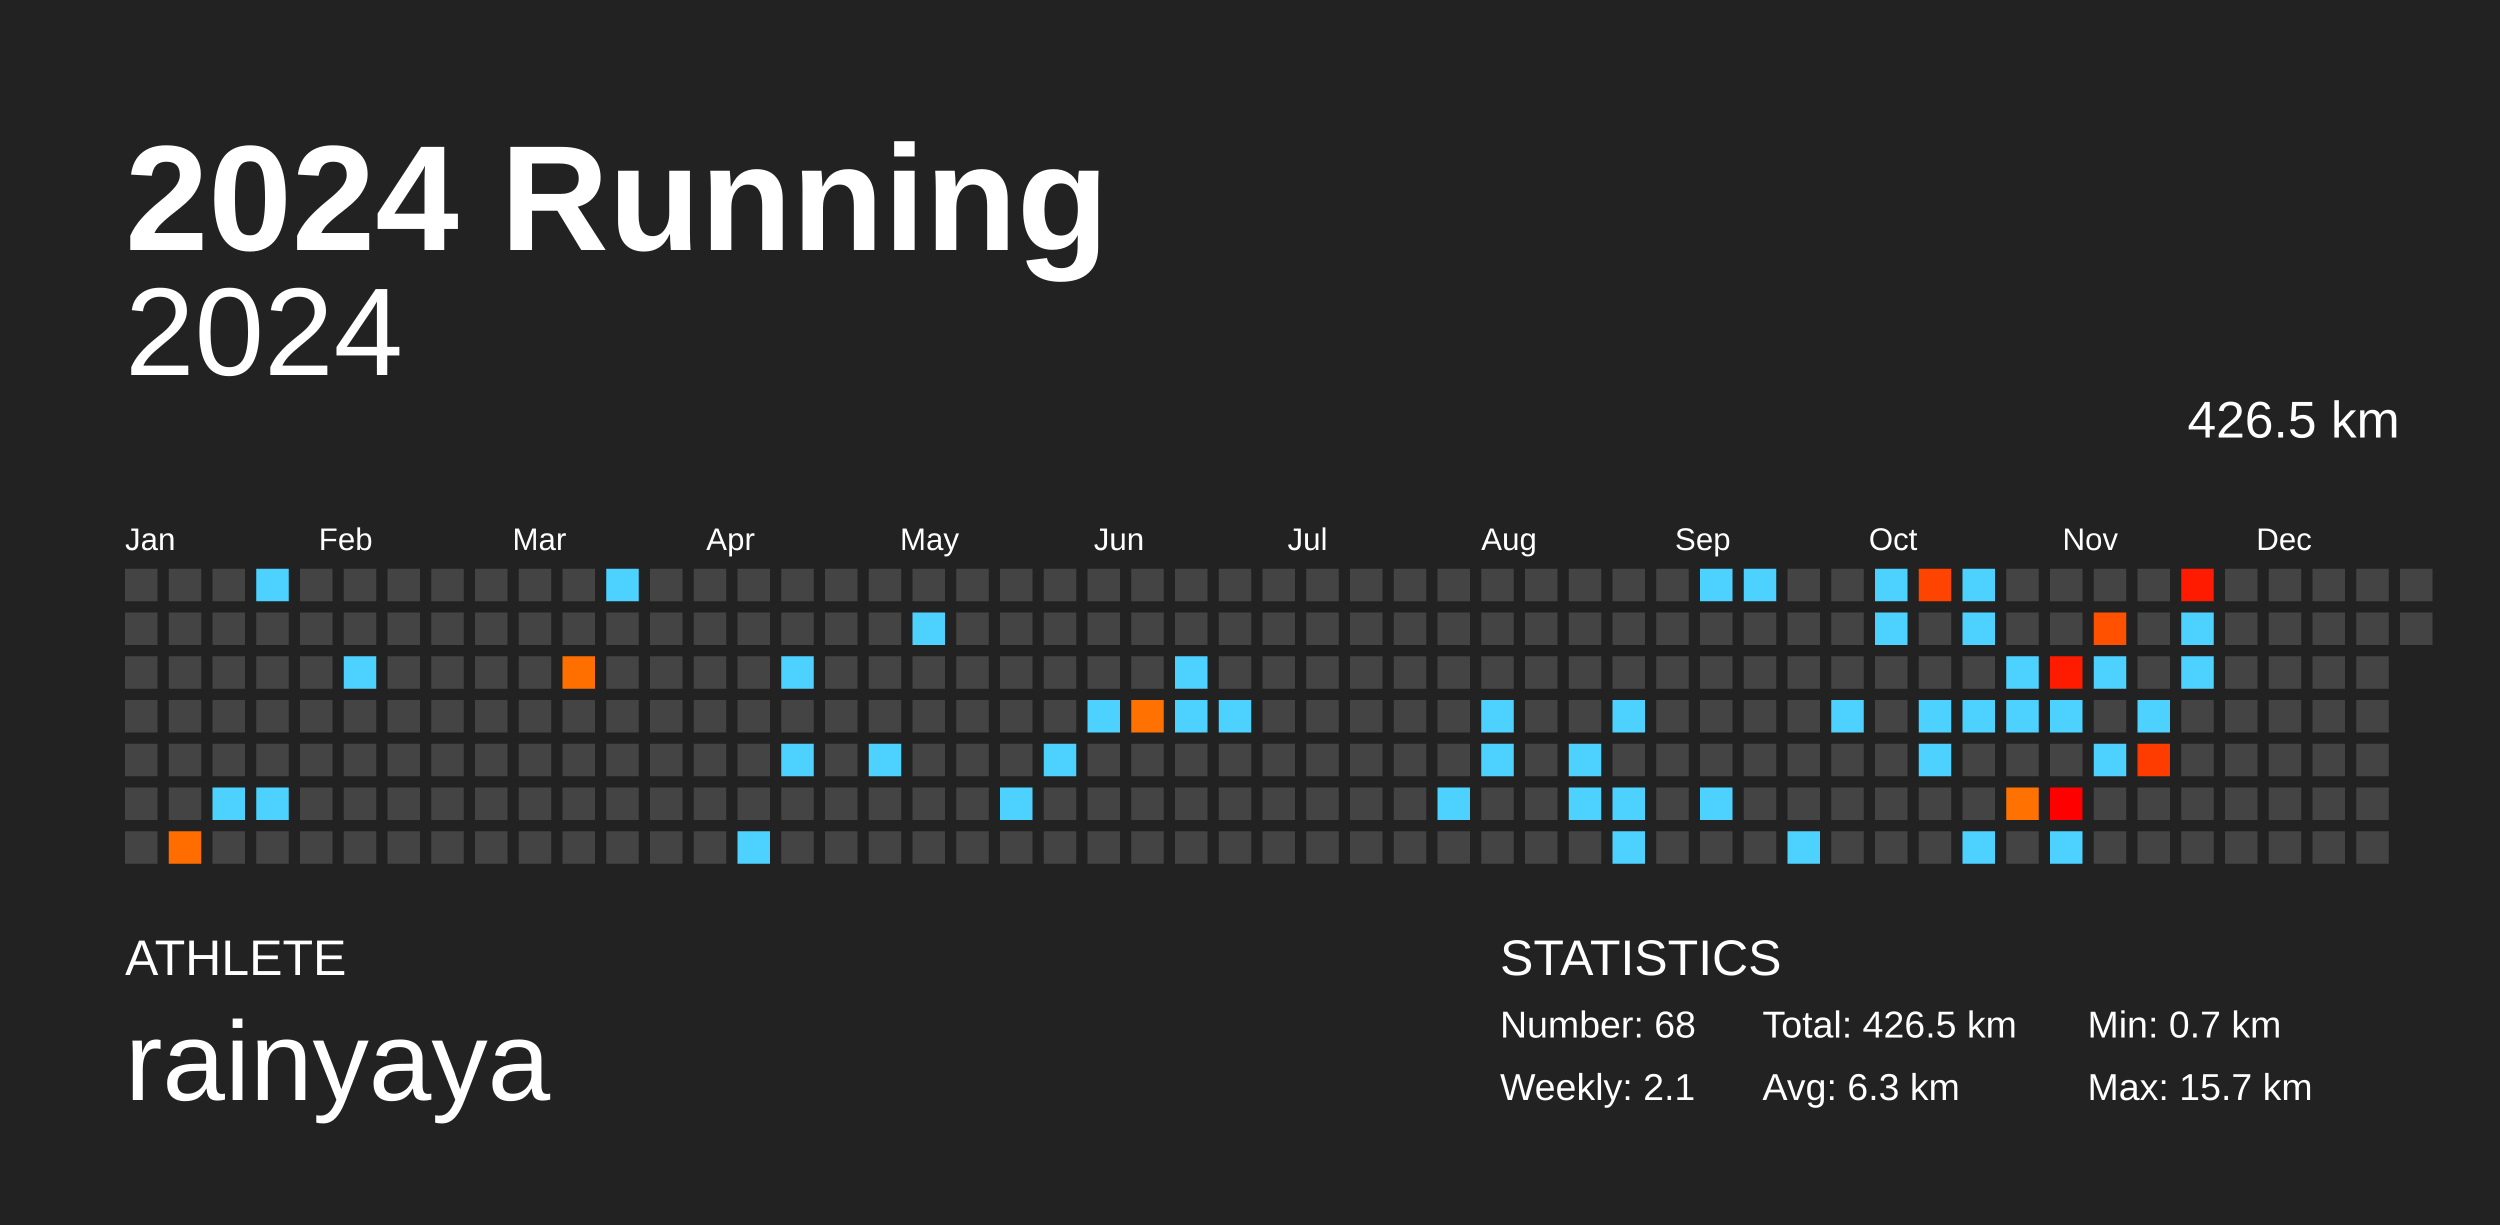
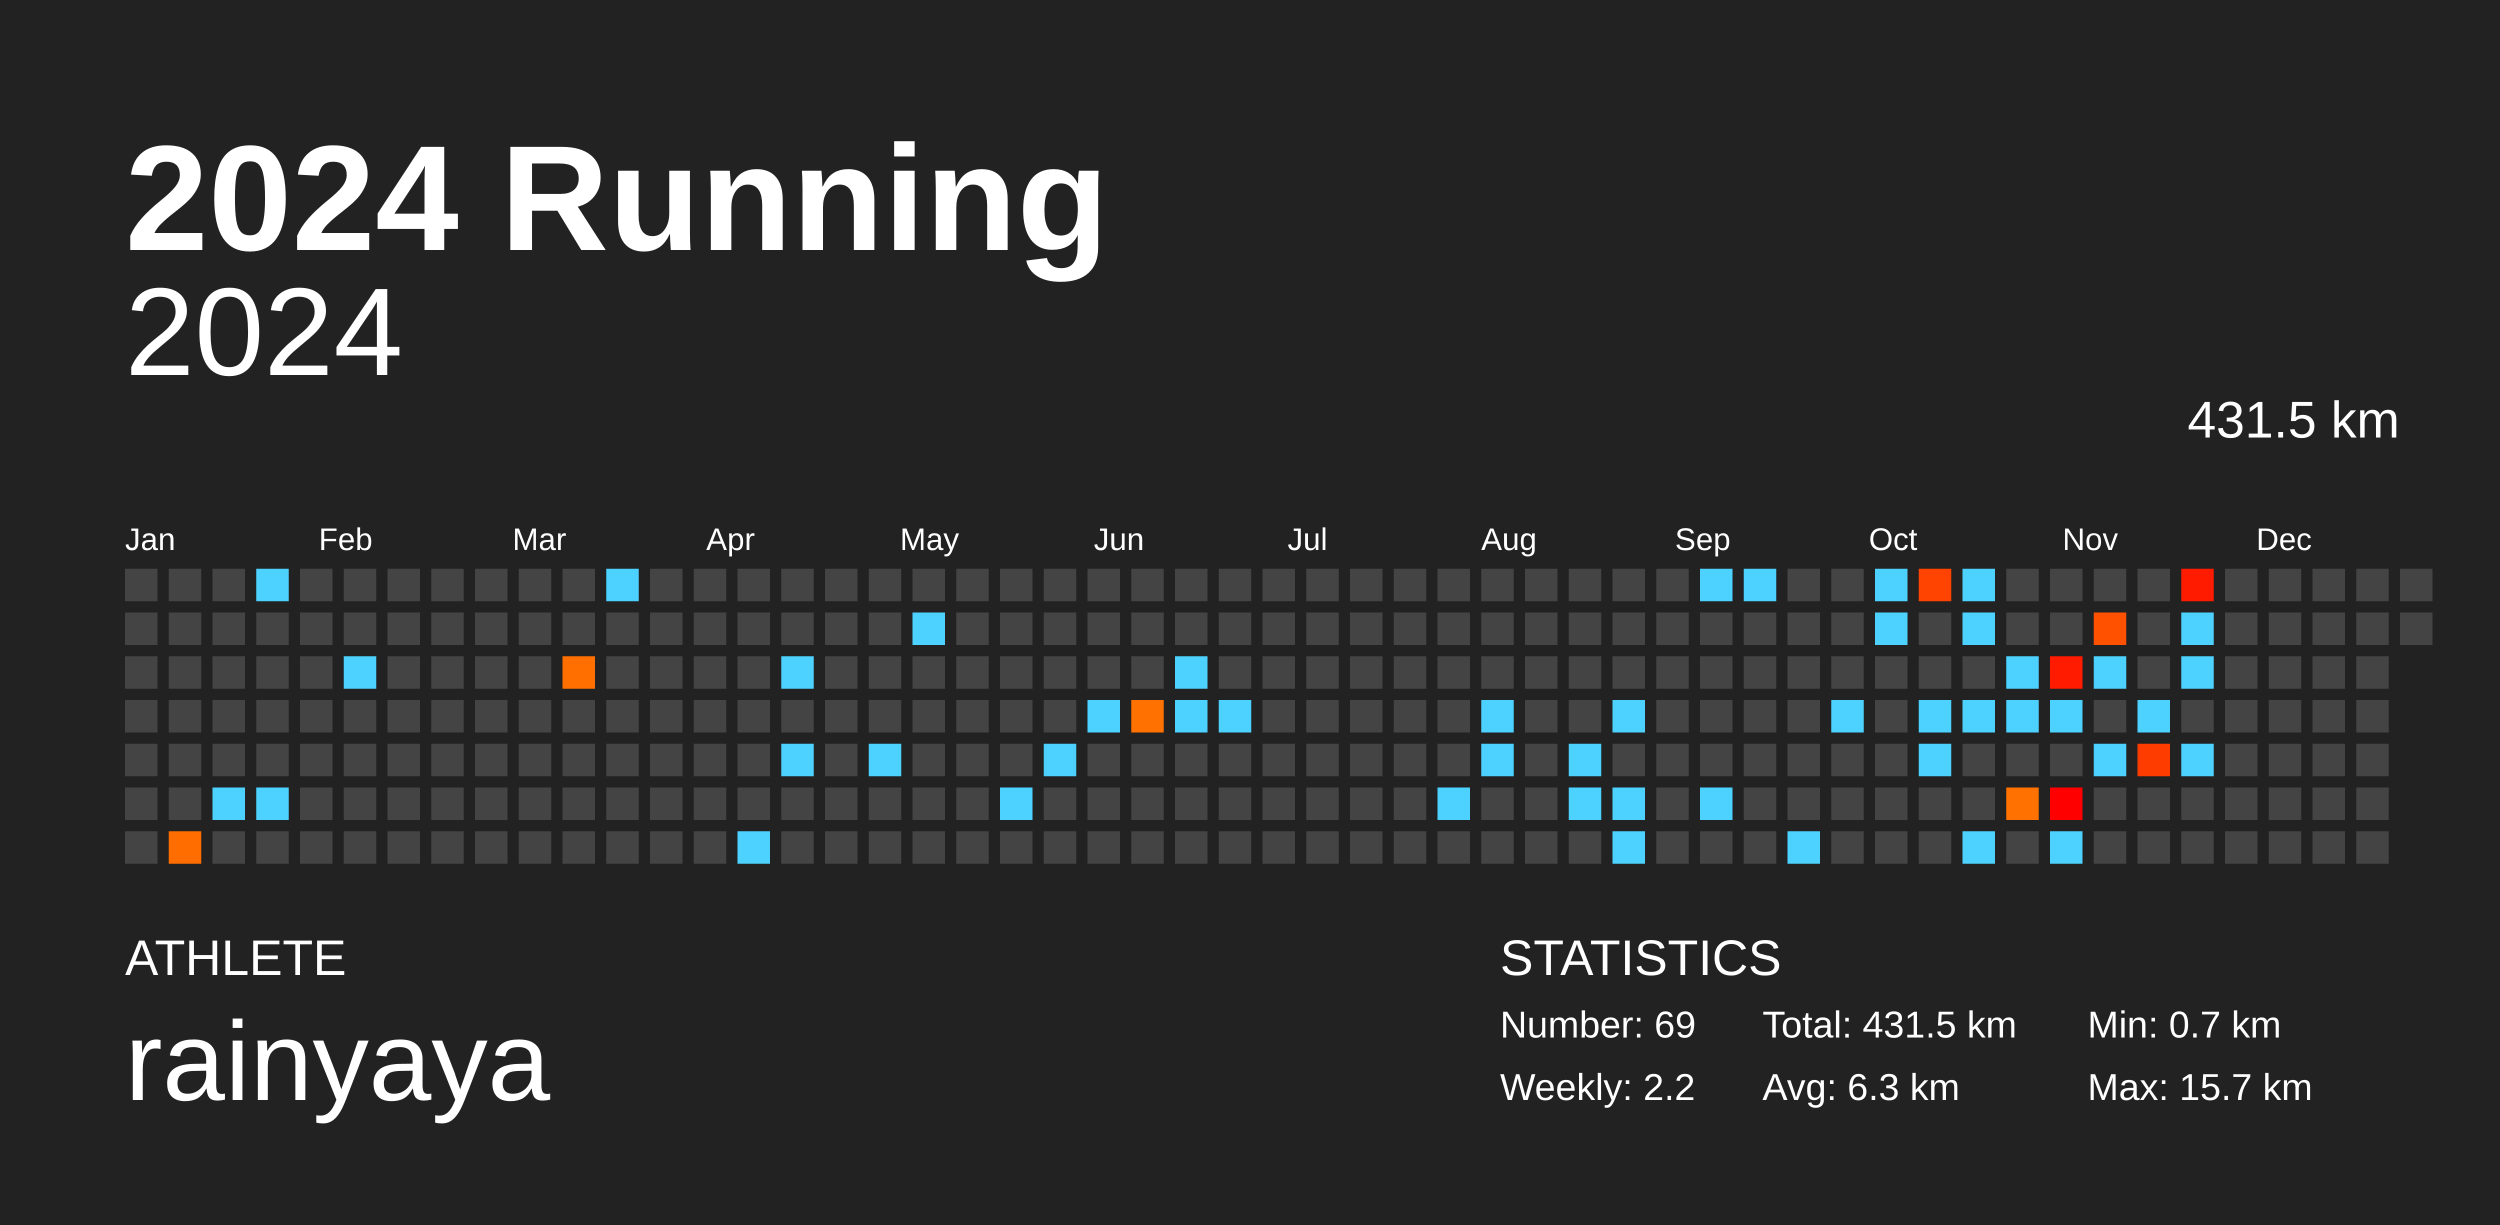
<svg xmlns="http://www.w3.org/2000/svg" baseProfile="full" height="98mm" version="1.1" viewBox="0,0,200,98" width="200mm">
  <defs />
  <rect fill="#222222" height="98" width="200" x="0" y="0" />
  <text fill="#FFFFFF" style="font-size:12px; font-family:Arial; font-weight:bold;" x="10" y="20">2024 Running</text>
  <text fill="#FFFFFF" style="font-size:4px; font-family:Arial" x="10" y="78">ATHLETE</text>
  <text fill="#FFFFFF" style="font-size:9px; font-family:Arial" x="10" y="88">rainyaya</text>
  <text fill="#FFFFFF" style="font-size:4px; font-family:Arial" x="120" y="78">STATISTICS</text>
-   <text fill="#FFFFFF" style="font-size:3px; font-family:Arial" x="120" y="83">Number: 68</text>
-   <text fill="#FFFFFF" style="font-size:3px; font-family:Arial" x="120" y="88">Weekly: 2.1</text>
-   <text fill="#FFFFFF" style="font-size:3px; font-family:Arial" x="141" y="83">Total: 426.5 km</text>
+   <text fill="#FFFFFF" style="font-size:3px; font-family:Arial" x="120" y="83">Number: 69</text>
+   <text fill="#FFFFFF" style="font-size:3px; font-family:Arial" x="120" y="88">Weekly: 2.2</text>
+   <text fill="#FFFFFF" style="font-size:3px; font-family:Arial" x="141" y="83">Total: 431.5 km</text>
  <text fill="#FFFFFF" style="font-size:3px; font-family:Arial" x="141" y="88">Avg: 6.3 km</text>
  <text fill="#FFFFFF" style="font-size:3px; font-family:Arial" x="167" y="83">Min: 0.7 km</text>
  <text fill="#FFFFFF" style="font-size:3px; font-family:Arial" x="167" y="88">Max: 15.7 km</text>
  <text alignment-baseline="hanging" fill="#FFFFFF" style="font-size:10.0px; font-family:Arial;" x="10" y="30">2024</text>
-   <text alignment-baseline="hanging" fill="#FFFFFF" style="font-size:4.125px; font-family:Arial;" x="175" y="35">426.5 km</text>
+   <text alignment-baseline="hanging" fill="#FFFFFF" style="font-size:4.125px; font-family:Arial;" x="175" y="35">431.5 km</text>
  <text fill="#FFFFFF" style="font-size:2.5px; font-family:Arial" x="10.0" y="44">Jan</text>
  <text fill="#FFFFFF" style="font-size:2.5px; font-family:Arial" x="25.5" y="44">Feb</text>
  <text fill="#FFFFFF" style="font-size:2.5px; font-family:Arial" x="41.0" y="44">Mar</text>
  <text fill="#FFFFFF" style="font-size:2.5px; font-family:Arial" x="56.5" y="44">Apr</text>
  <text fill="#FFFFFF" style="font-size:2.5px; font-family:Arial" x="72.0" y="44">May</text>
  <text fill="#FFFFFF" style="font-size:2.5px; font-family:Arial" x="87.5" y="44">Jun</text>
  <text fill="#FFFFFF" style="font-size:2.5px; font-family:Arial" x="103.0" y="44">Jul</text>
  <text fill="#FFFFFF" style="font-size:2.5px; font-family:Arial" x="118.5" y="44">Aug</text>
  <text fill="#FFFFFF" style="font-size:2.5px; font-family:Arial" x="134.0" y="44">Sep</text>
  <text fill="#FFFFFF" style="font-size:2.5px; font-family:Arial" x="149.5" y="44">Oct</text>
  <text fill="#FFFFFF" style="font-size:2.5px; font-family:Arial" x="165.0" y="44">Nov</text>
  <text fill="#FFFFFF" style="font-size:2.5px; font-family:Arial" x="180.5" y="44">Dec</text>
  <rect fill="#444444" height="2.6" width="2.6" x="10.0" y="45.5" />
  <rect fill="#444444" height="2.6" width="2.6" x="10.0" y="49.0" />
  <rect fill="#444444" height="2.6" width="2.6" x="10.0" y="52.5" />
  <rect fill="#444444" height="2.6" width="2.6" x="10.0" y="56.0" />
  <rect fill="#444444" height="2.6" width="2.6" x="10.0" y="59.5" />
  <rect fill="#444444" height="2.6" width="2.6" x="10.0" y="63.0" />
  <rect fill="#444444" height="2.6" width="2.6" x="10.0" y="66.5" />
  <rect fill="#444444" height="2.6" width="2.6" x="13.5" y="45.5" />
  <rect fill="#444444" height="2.6" width="2.6" x="13.5" y="49.0" />
  <rect fill="#444444" height="2.6" width="2.6" x="13.5" y="52.5" />
  <rect fill="#444444" height="2.6" width="2.6" x="13.5" y="56.0" />
  <rect fill="#444444" height="2.6" width="2.6" x="13.5" y="59.5" />
  <rect fill="#444444" height="2.6" width="2.6" x="13.5" y="63.0" />
  <rect fill="#ff6d00" height="2.6" width="2.6" x="13.5" y="66.5" />
  <rect fill="#444444" height="2.6" width="2.6" x="17.0" y="45.5" />
  <rect fill="#444444" height="2.6" width="2.6" x="17.0" y="49.0" />
  <rect fill="#444444" height="2.6" width="2.6" x="17.0" y="52.5" />
  <rect fill="#444444" height="2.6" width="2.6" x="17.0" y="56.0" />
  <rect fill="#444444" height="2.6" width="2.6" x="17.0" y="59.5" />
  <rect fill="#4dd2ff" height="2.6" width="2.6" x="17.0" y="63.0" />
  <rect fill="#444444" height="2.6" width="2.6" x="17.0" y="66.5" />
  <rect fill="#4dd2ff" height="2.6" width="2.6" x="20.5" y="45.5" />
  <rect fill="#444444" height="2.6" width="2.6" x="20.5" y="49.0" />
  <rect fill="#444444" height="2.6" width="2.6" x="20.5" y="52.5" />
  <rect fill="#444444" height="2.6" width="2.6" x="20.5" y="56.0" />
  <rect fill="#444444" height="2.6" width="2.6" x="20.5" y="59.5" />
  <rect fill="#4dd2ff" height="2.6" width="2.6" x="20.5" y="63.0" />
  <rect fill="#444444" height="2.6" width="2.6" x="20.5" y="66.5" />
  <rect fill="#444444" height="2.6" width="2.6" x="24.0" y="45.5" />
  <rect fill="#444444" height="2.6" width="2.6" x="24.0" y="49.0" />
  <rect fill="#444444" height="2.6" width="2.6" x="24.0" y="52.5" />
  <rect fill="#444444" height="2.6" width="2.6" x="24.0" y="56.0" />
  <rect fill="#444444" height="2.6" width="2.6" x="24.0" y="59.5" />
  <rect fill="#444444" height="2.6" width="2.6" x="24.0" y="63.0" />
  <rect fill="#444444" height="2.6" width="2.6" x="24.0" y="66.5" />
  <rect fill="#444444" height="2.6" width="2.6" x="27.5" y="45.5" />
  <rect fill="#444444" height="2.6" width="2.6" x="27.5" y="49.0" />
  <rect fill="#4dd2ff" height="2.6" width="2.6" x="27.5" y="52.5" />
  <rect fill="#444444" height="2.6" width="2.6" x="27.5" y="56.0" />
  <rect fill="#444444" height="2.6" width="2.6" x="27.5" y="59.5" />
  <rect fill="#444444" height="2.6" width="2.6" x="27.5" y="63.0" />
  <rect fill="#444444" height="2.6" width="2.6" x="27.5" y="66.5" />
  <rect fill="#444444" height="2.6" width="2.6" x="31.0" y="45.5" />
  <rect fill="#444444" height="2.6" width="2.6" x="31.0" y="49.0" />
  <rect fill="#444444" height="2.6" width="2.6" x="31.0" y="52.5" />
  <rect fill="#444444" height="2.6" width="2.6" x="31.0" y="56.0" />
  <rect fill="#444444" height="2.6" width="2.6" x="31.0" y="59.5" />
  <rect fill="#444444" height="2.6" width="2.6" x="31.0" y="63.0" />
  <rect fill="#444444" height="2.6" width="2.6" x="31.0" y="66.5" />
  <rect fill="#444444" height="2.6" width="2.6" x="34.5" y="45.5" />
  <rect fill="#444444" height="2.6" width="2.6" x="34.5" y="49.0" />
  <rect fill="#444444" height="2.6" width="2.6" x="34.5" y="52.5" />
  <rect fill="#444444" height="2.6" width="2.6" x="34.5" y="56.0" />
  <rect fill="#444444" height="2.6" width="2.6" x="34.5" y="59.5" />
  <rect fill="#444444" height="2.6" width="2.6" x="34.5" y="63.0" />
  <rect fill="#444444" height="2.6" width="2.6" x="34.5" y="66.5" />
  <rect fill="#444444" height="2.6" width="2.6" x="38.0" y="45.5" />
  <rect fill="#444444" height="2.6" width="2.6" x="38.0" y="49.0" />
  <rect fill="#444444" height="2.6" width="2.6" x="38.0" y="52.5" />
  <rect fill="#444444" height="2.6" width="2.6" x="38.0" y="56.0" />
  <rect fill="#444444" height="2.6" width="2.6" x="38.0" y="59.5" />
  <rect fill="#444444" height="2.6" width="2.6" x="38.0" y="63.0" />
  <rect fill="#444444" height="2.6" width="2.6" x="38.0" y="66.5" />
  <rect fill="#444444" height="2.6" width="2.6" x="41.5" y="45.5" />
  <rect fill="#444444" height="2.6" width="2.6" x="41.5" y="49.0" />
  <rect fill="#444444" height="2.6" width="2.6" x="41.5" y="52.5" />
  <rect fill="#444444" height="2.6" width="2.6" x="41.5" y="56.0" />
  <rect fill="#444444" height="2.6" width="2.6" x="41.5" y="59.5" />
  <rect fill="#444444" height="2.6" width="2.6" x="41.5" y="63.0" />
  <rect fill="#444444" height="2.6" width="2.6" x="41.5" y="66.5" />
  <rect fill="#444444" height="2.6" width="2.6" x="45.0" y="45.5" />
  <rect fill="#444444" height="2.6" width="2.6" x="45.0" y="49.0" />
  <rect fill="#ff6f00" height="2.6" width="2.6" x="45.0" y="52.5" />
  <rect fill="#444444" height="2.6" width="2.6" x="45.0" y="56.0" />
  <rect fill="#444444" height="2.6" width="2.6" x="45.0" y="59.5" />
  <rect fill="#444444" height="2.6" width="2.6" x="45.0" y="63.0" />
  <rect fill="#444444" height="2.6" width="2.6" x="45.0" y="66.5" />
  <rect fill="#4dd2ff" height="2.6" width="2.6" x="48.5" y="45.5" />
  <rect fill="#444444" height="2.6" width="2.6" x="48.5" y="49.0" />
  <rect fill="#444444" height="2.6" width="2.6" x="48.5" y="52.5" />
  <rect fill="#444444" height="2.6" width="2.6" x="48.5" y="56.0" />
  <rect fill="#444444" height="2.6" width="2.6" x="48.5" y="59.5" />
  <rect fill="#444444" height="2.6" width="2.6" x="48.5" y="63.0" />
  <rect fill="#444444" height="2.6" width="2.6" x="48.5" y="66.5" />
  <rect fill="#444444" height="2.6" width="2.6" x="52.0" y="45.5" />
  <rect fill="#444444" height="2.6" width="2.6" x="52.0" y="49.0" />
  <rect fill="#444444" height="2.6" width="2.6" x="52.0" y="52.5" />
  <rect fill="#444444" height="2.6" width="2.6" x="52.0" y="56.0" />
  <rect fill="#444444" height="2.6" width="2.6" x="52.0" y="59.5" />
  <rect fill="#444444" height="2.6" width="2.6" x="52.0" y="63.0" />
  <rect fill="#444444" height="2.6" width="2.6" x="52.0" y="66.5" />
  <rect fill="#444444" height="2.6" width="2.6" x="55.5" y="45.5" />
  <rect fill="#444444" height="2.6" width="2.6" x="55.5" y="49.0" />
  <rect fill="#444444" height="2.6" width="2.6" x="55.5" y="52.5" />
  <rect fill="#444444" height="2.6" width="2.6" x="55.5" y="56.0" />
  <rect fill="#444444" height="2.6" width="2.6" x="55.5" y="59.5" />
  <rect fill="#444444" height="2.6" width="2.6" x="55.5" y="63.0" />
  <rect fill="#444444" height="2.6" width="2.6" x="55.5" y="66.5" />
  <rect fill="#444444" height="2.6" width="2.6" x="59.0" y="45.5" />
  <rect fill="#444444" height="2.6" width="2.6" x="59.0" y="49.0" />
  <rect fill="#444444" height="2.6" width="2.6" x="59.0" y="52.5" />
  <rect fill="#444444" height="2.6" width="2.6" x="59.0" y="56.0" />
  <rect fill="#444444" height="2.6" width="2.6" x="59.0" y="59.5" />
  <rect fill="#444444" height="2.6" width="2.6" x="59.0" y="63.0" />
  <rect fill="#4dd2ff" height="2.6" width="2.6" x="59.0" y="66.5" />
  <rect fill="#444444" height="2.6" width="2.6" x="62.5" y="45.5" />
  <rect fill="#444444" height="2.6" width="2.6" x="62.5" y="49.0" />
  <rect fill="#4dd2ff" height="2.6" width="2.6" x="62.5" y="52.5" />
  <rect fill="#444444" height="2.6" width="2.6" x="62.5" y="56.0" />
  <rect fill="#4dd2ff" height="2.6" width="2.6" x="62.5" y="59.5" />
  <rect fill="#444444" height="2.6" width="2.6" x="62.5" y="63.0" />
  <rect fill="#444444" height="2.6" width="2.6" x="62.5" y="66.5" />
  <rect fill="#444444" height="2.6" width="2.6" x="66.0" y="45.5" />
  <rect fill="#444444" height="2.6" width="2.6" x="66.0" y="49.0" />
  <rect fill="#444444" height="2.6" width="2.6" x="66.0" y="52.5" />
  <rect fill="#444444" height="2.6" width="2.6" x="66.0" y="56.0" />
  <rect fill="#444444" height="2.6" width="2.6" x="66.0" y="59.5" />
  <rect fill="#444444" height="2.6" width="2.6" x="66.0" y="63.0" />
  <rect fill="#444444" height="2.6" width="2.6" x="66.0" y="66.5" />
  <rect fill="#444444" height="2.6" width="2.6" x="69.5" y="45.5" />
  <rect fill="#444444" height="2.6" width="2.6" x="69.5" y="49.0" />
  <rect fill="#444444" height="2.6" width="2.6" x="69.5" y="52.5" />
  <rect fill="#444444" height="2.6" width="2.6" x="69.5" y="56.0" />
  <rect fill="#4dd2ff" height="2.6" width="2.6" x="69.5" y="59.5" />
  <rect fill="#444444" height="2.6" width="2.6" x="69.5" y="63.0" />
  <rect fill="#444444" height="2.6" width="2.6" x="69.5" y="66.5" />
  <rect fill="#444444" height="2.6" width="2.6" x="73.0" y="45.5" />
  <rect fill="#4dd2ff" height="2.6" width="2.6" x="73.0" y="49.0" />
  <rect fill="#444444" height="2.6" width="2.6" x="73.0" y="52.5" />
  <rect fill="#444444" height="2.6" width="2.6" x="73.0" y="56.0" />
  <rect fill="#444444" height="2.6" width="2.6" x="73.0" y="59.5" />
  <rect fill="#444444" height="2.6" width="2.6" x="73.0" y="63.0" />
  <rect fill="#444444" height="2.6" width="2.6" x="73.0" y="66.5" />
  <rect fill="#444444" height="2.6" width="2.6" x="76.5" y="45.5" />
  <rect fill="#444444" height="2.6" width="2.6" x="76.5" y="49.0" />
  <rect fill="#444444" height="2.6" width="2.6" x="76.5" y="52.5" />
  <rect fill="#444444" height="2.6" width="2.6" x="76.5" y="56.0" />
  <rect fill="#444444" height="2.6" width="2.6" x="76.5" y="59.5" />
  <rect fill="#444444" height="2.6" width="2.6" x="76.5" y="63.0" />
  <rect fill="#444444" height="2.6" width="2.6" x="76.5" y="66.5" />
  <rect fill="#444444" height="2.6" width="2.6" x="80.0" y="45.5" />
  <rect fill="#444444" height="2.6" width="2.6" x="80.0" y="49.0" />
  <rect fill="#444444" height="2.6" width="2.6" x="80.0" y="52.5" />
  <rect fill="#444444" height="2.6" width="2.6" x="80.0" y="56.0" />
  <rect fill="#444444" height="2.6" width="2.6" x="80.0" y="59.5" />
  <rect fill="#4dd2ff" height="2.6" width="2.6" x="80.0" y="63.0" />
  <rect fill="#444444" height="2.6" width="2.6" x="80.0" y="66.5" />
  <rect fill="#444444" height="2.6" width="2.6" x="83.5" y="45.5" />
  <rect fill="#444444" height="2.6" width="2.6" x="83.5" y="49.0" />
  <rect fill="#444444" height="2.6" width="2.6" x="83.5" y="52.5" />
  <rect fill="#444444" height="2.6" width="2.6" x="83.5" y="56.0" />
  <rect fill="#4dd2ff" height="2.6" width="2.6" x="83.5" y="59.5" />
  <rect fill="#444444" height="2.6" width="2.6" x="83.5" y="63.0" />
  <rect fill="#444444" height="2.6" width="2.6" x="83.5" y="66.5" />
  <rect fill="#444444" height="2.6" width="2.6" x="87.0" y="45.5" />
  <rect fill="#444444" height="2.6" width="2.6" x="87.0" y="49.0" />
  <rect fill="#444444" height="2.6" width="2.6" x="87.0" y="52.5" />
  <rect fill="#4dd2ff" height="2.6" width="2.6" x="87.0" y="56.0" />
  <rect fill="#444444" height="2.6" width="2.6" x="87.0" y="59.5" />
  <rect fill="#444444" height="2.6" width="2.6" x="87.0" y="63.0" />
  <rect fill="#444444" height="2.6" width="2.6" x="87.0" y="66.5" />
  <rect fill="#444444" height="2.6" width="2.6" x="90.5" y="45.5" />
  <rect fill="#444444" height="2.6" width="2.6" x="90.5" y="49.0" />
  <rect fill="#444444" height="2.6" width="2.6" x="90.5" y="52.5" />
  <rect fill="#ff7100" height="2.6" width="2.6" x="90.5" y="56.0" />
  <rect fill="#444444" height="2.6" width="2.6" x="90.5" y="59.5" />
  <rect fill="#444444" height="2.6" width="2.6" x="90.5" y="63.0" />
  <rect fill="#444444" height="2.6" width="2.6" x="90.5" y="66.5" />
  <rect fill="#444444" height="2.6" width="2.6" x="94.0" y="45.5" />
  <rect fill="#444444" height="2.6" width="2.6" x="94.0" y="49.0" />
  <rect fill="#4dd2ff" height="2.6" width="2.6" x="94.0" y="52.5" />
  <rect fill="#4dd2ff" height="2.6" width="2.6" x="94.0" y="56.0" />
  <rect fill="#444444" height="2.6" width="2.6" x="94.0" y="59.5" />
  <rect fill="#444444" height="2.6" width="2.6" x="94.0" y="63.0" />
  <rect fill="#444444" height="2.6" width="2.6" x="94.0" y="66.5" />
  <rect fill="#444444" height="2.6" width="2.6" x="97.5" y="45.5" />
  <rect fill="#444444" height="2.6" width="2.6" x="97.5" y="49.0" />
  <rect fill="#444444" height="2.6" width="2.6" x="97.5" y="52.5" />
  <rect fill="#4dd2ff" height="2.6" width="2.6" x="97.5" y="56.0" />
  <rect fill="#444444" height="2.6" width="2.6" x="97.5" y="59.5" />
  <rect fill="#444444" height="2.6" width="2.6" x="97.5" y="63.0" />
  <rect fill="#444444" height="2.6" width="2.6" x="97.5" y="66.5" />
  <rect fill="#444444" height="2.6" width="2.6" x="101.0" y="45.5" />
  <rect fill="#444444" height="2.6" width="2.6" x="101.0" y="49.0" />
  <rect fill="#444444" height="2.6" width="2.6" x="101.0" y="52.5" />
  <rect fill="#444444" height="2.6" width="2.6" x="101.0" y="56.0" />
  <rect fill="#444444" height="2.6" width="2.6" x="101.0" y="59.5" />
  <rect fill="#444444" height="2.6" width="2.6" x="101.0" y="63.0" />
  <rect fill="#444444" height="2.6" width="2.6" x="101.0" y="66.5" />
  <rect fill="#444444" height="2.6" width="2.6" x="104.5" y="45.5" />
  <rect fill="#444444" height="2.6" width="2.6" x="104.5" y="49.0" />
  <rect fill="#444444" height="2.6" width="2.6" x="104.5" y="52.5" />
  <rect fill="#444444" height="2.6" width="2.6" x="104.5" y="56.0" />
  <rect fill="#444444" height="2.6" width="2.6" x="104.5" y="59.5" />
  <rect fill="#444444" height="2.6" width="2.6" x="104.5" y="63.0" />
  <rect fill="#444444" height="2.6" width="2.6" x="104.5" y="66.5" />
  <rect fill="#444444" height="2.6" width="2.6" x="108.0" y="45.5" />
  <rect fill="#444444" height="2.6" width="2.6" x="108.0" y="49.0" />
  <rect fill="#444444" height="2.6" width="2.6" x="108.0" y="52.5" />
  <rect fill="#444444" height="2.6" width="2.6" x="108.0" y="56.0" />
  <rect fill="#444444" height="2.6" width="2.6" x="108.0" y="59.5" />
  <rect fill="#444444" height="2.6" width="2.6" x="108.0" y="63.0" />
  <rect fill="#444444" height="2.6" width="2.6" x="108.0" y="66.5" />
  <rect fill="#444444" height="2.6" width="2.6" x="111.5" y="45.5" />
  <rect fill="#444444" height="2.6" width="2.6" x="111.5" y="49.0" />
  <rect fill="#444444" height="2.6" width="2.6" x="111.5" y="52.5" />
  <rect fill="#444444" height="2.6" width="2.6" x="111.5" y="56.0" />
  <rect fill="#444444" height="2.6" width="2.6" x="111.5" y="59.5" />
  <rect fill="#444444" height="2.6" width="2.6" x="111.5" y="63.0" />
  <rect fill="#444444" height="2.6" width="2.6" x="111.5" y="66.5" />
  <rect fill="#444444" height="2.6" width="2.6" x="115.0" y="45.5" />
  <rect fill="#444444" height="2.6" width="2.6" x="115.0" y="49.0" />
  <rect fill="#444444" height="2.6" width="2.6" x="115.0" y="52.5" />
  <rect fill="#444444" height="2.6" width="2.6" x="115.0" y="56.0" />
  <rect fill="#444444" height="2.6" width="2.6" x="115.0" y="59.5" />
  <rect fill="#4dd2ff" height="2.6" width="2.6" x="115.0" y="63.0" />
  <rect fill="#444444" height="2.6" width="2.6" x="115.0" y="66.5" />
  <rect fill="#444444" height="2.6" width="2.6" x="118.5" y="45.5" />
  <rect fill="#444444" height="2.6" width="2.6" x="118.5" y="49.0" />
  <rect fill="#444444" height="2.6" width="2.6" x="118.5" y="52.5" />
  <rect fill="#4dd2ff" height="2.6" width="2.6" x="118.5" y="56.0" />
  <rect fill="#4dd2ff" height="2.6" width="2.6" x="118.5" y="59.5" />
  <rect fill="#444444" height="2.6" width="2.6" x="118.5" y="63.0" />
  <rect fill="#444444" height="2.6" width="2.6" x="118.5" y="66.5" />
  <rect fill="#444444" height="2.6" width="2.6" x="122.0" y="45.5" />
  <rect fill="#444444" height="2.6" width="2.6" x="122.0" y="49.0" />
  <rect fill="#444444" height="2.6" width="2.6" x="122.0" y="52.5" />
  <rect fill="#444444" height="2.6" width="2.6" x="122.0" y="56.0" />
  <rect fill="#444444" height="2.6" width="2.6" x="122.0" y="59.5" />
  <rect fill="#444444" height="2.6" width="2.6" x="122.0" y="63.0" />
  <rect fill="#444444" height="2.6" width="2.6" x="122.0" y="66.5" />
  <rect fill="#444444" height="2.6" width="2.6" x="125.5" y="45.5" />
  <rect fill="#444444" height="2.6" width="2.6" x="125.5" y="49.0" />
  <rect fill="#444444" height="2.6" width="2.6" x="125.5" y="52.5" />
  <rect fill="#444444" height="2.6" width="2.6" x="125.5" y="56.0" />
  <rect fill="#4dd2ff" height="2.6" width="2.6" x="125.5" y="59.5" />
  <rect fill="#4dd2ff" height="2.6" width="2.6" x="125.5" y="63.0" />
  <rect fill="#444444" height="2.6" width="2.6" x="125.5" y="66.5" />
  <rect fill="#444444" height="2.6" width="2.6" x="129.0" y="45.5" />
  <rect fill="#444444" height="2.6" width="2.6" x="129.0" y="49.0" />
  <rect fill="#444444" height="2.6" width="2.6" x="129.0" y="52.5" />
  <rect fill="#4dd2ff" height="2.6" width="2.6" x="129.0" y="56.0" />
  <rect fill="#444444" height="2.6" width="2.6" x="129.0" y="59.5" />
  <rect fill="#4dd2ff" height="2.6" width="2.6" x="129.0" y="63.0" />
  <rect fill="#4dd2ff" height="2.6" width="2.6" x="129.0" y="66.5" />
  <rect fill="#444444" height="2.6" width="2.6" x="132.5" y="45.5" />
  <rect fill="#444444" height="2.6" width="2.6" x="132.5" y="49.0" />
  <rect fill="#444444" height="2.6" width="2.6" x="132.5" y="52.5" />
  <rect fill="#444444" height="2.6" width="2.6" x="132.5" y="56.0" />
  <rect fill="#444444" height="2.6" width="2.6" x="132.5" y="59.5" />
  <rect fill="#444444" height="2.6" width="2.6" x="132.5" y="63.0" />
  <rect fill="#444444" height="2.6" width="2.6" x="132.5" y="66.5" />
  <rect fill="#4dd2ff" height="2.6" width="2.6" x="136.0" y="45.5" />
  <rect fill="#444444" height="2.6" width="2.6" x="136.0" y="49.0" />
  <rect fill="#444444" height="2.6" width="2.6" x="136.0" y="52.5" />
  <rect fill="#444444" height="2.6" width="2.6" x="136.0" y="56.0" />
  <rect fill="#444444" height="2.6" width="2.6" x="136.0" y="59.5" />
  <rect fill="#4dd2ff" height="2.6" width="2.6" x="136.0" y="63.0" />
  <rect fill="#444444" height="2.6" width="2.6" x="136.0" y="66.5" />
  <rect fill="#4dd2ff" height="2.6" width="2.6" x="139.5" y="45.5" />
  <rect fill="#444444" height="2.6" width="2.6" x="139.5" y="49.0" />
  <rect fill="#444444" height="2.6" width="2.6" x="139.5" y="52.5" />
  <rect fill="#444444" height="2.6" width="2.6" x="139.5" y="56.0" />
  <rect fill="#444444" height="2.6" width="2.6" x="139.5" y="59.5" />
  <rect fill="#444444" height="2.6" width="2.6" x="139.5" y="63.0" />
  <rect fill="#444444" height="2.6" width="2.6" x="139.5" y="66.5" />
  <rect fill="#444444" height="2.6" width="2.6" x="143.0" y="45.5" />
  <rect fill="#444444" height="2.6" width="2.6" x="143.0" y="49.0" />
  <rect fill="#444444" height="2.6" width="2.6" x="143.0" y="52.5" />
  <rect fill="#444444" height="2.6" width="2.6" x="143.0" y="56.0" />
  <rect fill="#444444" height="2.6" width="2.6" x="143.0" y="59.5" />
  <rect fill="#444444" height="2.6" width="2.6" x="143.0" y="63.0" />
  <rect fill="#4dd2ff" height="2.6" width="2.6" x="143.0" y="66.5" />
  <rect fill="#444444" height="2.6" width="2.6" x="146.5" y="45.5" />
  <rect fill="#444444" height="2.6" width="2.6" x="146.5" y="49.0" />
  <rect fill="#444444" height="2.6" width="2.6" x="146.5" y="52.5" />
  <rect fill="#4dd2ff" height="2.6" width="2.6" x="146.5" y="56.0" />
  <rect fill="#444444" height="2.6" width="2.6" x="146.5" y="59.5" />
  <rect fill="#444444" height="2.6" width="2.6" x="146.5" y="63.0" />
  <rect fill="#444444" height="2.6" width="2.6" x="146.5" y="66.5" />
  <rect fill="#4dd2ff" height="2.6" width="2.6" x="150.0" y="45.5" />
  <rect fill="#4dd2ff" height="2.6" width="2.6" x="150.0" y="49.0" />
  <rect fill="#444444" height="2.6" width="2.6" x="150.0" y="52.5" />
  <rect fill="#444444" height="2.6" width="2.6" x="150.0" y="56.0" />
  <rect fill="#444444" height="2.6" width="2.6" x="150.0" y="59.5" />
  <rect fill="#444444" height="2.6" width="2.6" x="150.0" y="63.0" />
  <rect fill="#444444" height="2.6" width="2.6" x="150.0" y="66.5" />
  <rect fill="#ff4300" height="2.6" width="2.6" x="153.5" y="45.5" />
  <rect fill="#444444" height="2.6" width="2.6" x="153.5" y="49.0" />
  <rect fill="#444444" height="2.6" width="2.6" x="153.5" y="52.5" />
  <rect fill="#4dd2ff" height="2.6" width="2.6" x="153.5" y="56.0" />
  <rect fill="#4dd2ff" height="2.6" width="2.6" x="153.5" y="59.5" />
  <rect fill="#444444" height="2.6" width="2.6" x="153.5" y="63.0" />
  <rect fill="#444444" height="2.6" width="2.6" x="153.5" y="66.5" />
  <rect fill="#4dd2ff" height="2.6" width="2.6" x="157.0" y="45.5" />
  <rect fill="#4dd2ff" height="2.6" width="2.6" x="157.0" y="49.0" />
  <rect fill="#444444" height="2.6" width="2.6" x="157.0" y="52.5" />
  <rect fill="#4dd2ff" height="2.6" width="2.6" x="157.0" y="56.0" />
  <rect fill="#444444" height="2.6" width="2.6" x="157.0" y="59.5" />
  <rect fill="#444444" height="2.6" width="2.6" x="157.0" y="63.0" />
  <rect fill="#4dd2ff" height="2.6" width="2.6" x="157.0" y="66.5" />
  <rect fill="#444444" height="2.6" width="2.6" x="160.5" y="45.5" />
  <rect fill="#444444" height="2.6" width="2.6" x="160.5" y="49.0" />
  <rect fill="#4dd2ff" height="2.6" width="2.6" x="160.5" y="52.5" />
  <rect fill="#4dd2ff" height="2.6" width="2.6" x="160.5" y="56.0" />
  <rect fill="#444444" height="2.6" width="2.6" x="160.5" y="59.5" />
  <rect fill="#ff7100" height="2.6" width="2.6" x="160.5" y="63.0" />
  <rect fill="#444444" height="2.6" width="2.6" x="160.5" y="66.5" />
  <rect fill="#444444" height="2.6" width="2.6" x="164.0" y="45.5" />
  <rect fill="#444444" height="2.6" width="2.6" x="164.0" y="49.0" />
  <rect fill="#ff1b00" height="2.6" width="2.6" x="164.0" y="52.5" />
  <rect fill="#4dd2ff" height="2.6" width="2.6" x="164.0" y="56.0" />
  <rect fill="#444444" height="2.6" width="2.6" x="164.0" y="59.5" />
  <rect fill="#ff0000" height="2.6" width="2.6" x="164.0" y="63.0" />
  <rect fill="#4dd2ff" height="2.6" width="2.6" x="164.0" y="66.5" />
  <rect fill="#444444" height="2.6" width="2.6" x="167.5" y="45.5" />
  <rect fill="#ff5100" height="2.6" width="2.6" x="167.5" y="49.0" />
  <rect fill="#4dd2ff" height="2.6" width="2.6" x="167.5" y="52.5" />
  <rect fill="#444444" height="2.6" width="2.6" x="167.5" y="56.0" />
  <rect fill="#4dd2ff" height="2.6" width="2.6" x="167.5" y="59.5" />
  <rect fill="#444444" height="2.6" width="2.6" x="167.5" y="63.0" />
  <rect fill="#444444" height="2.6" width="2.6" x="167.5" y="66.5" />
  <rect fill="#444444" height="2.6" width="2.6" x="171.0" y="45.5" />
  <rect fill="#444444" height="2.6" width="2.6" x="171.0" y="49.0" />
  <rect fill="#444444" height="2.6" width="2.6" x="171.0" y="52.5" />
  <rect fill="#4dd2ff" height="2.6" width="2.6" x="171.0" y="56.0" />
  <rect fill="#ff3c00" height="2.6" width="2.6" x="171.0" y="59.5" />
  <rect fill="#444444" height="2.6" width="2.6" x="171.0" y="63.0" />
  <rect fill="#444444" height="2.6" width="2.6" x="171.0" y="66.5" />
  <rect fill="#ff1b00" height="2.6" width="2.6" x="174.5" y="45.5" />
  <rect fill="#4dd2ff" height="2.6" width="2.6" x="174.5" y="49.0" />
  <rect fill="#4dd2ff" height="2.6" width="2.6" x="174.5" y="52.5" />
  <rect fill="#444444" height="2.6" width="2.6" x="174.5" y="56.0" />
-   <rect fill="#444444" height="2.6" width="2.6" x="174.5" y="59.5" />
+   <rect fill="#4dd2ff" height="2.6" width="2.6" x="174.5" y="59.5" />
  <rect fill="#444444" height="2.6" width="2.6" x="174.5" y="63.0" />
  <rect fill="#444444" height="2.6" width="2.6" x="174.5" y="66.5" />
  <rect fill="#444444" height="2.6" width="2.6" x="178.0" y="45.5" />
  <rect fill="#444444" height="2.6" width="2.6" x="178.0" y="49.0" />
  <rect fill="#444444" height="2.6" width="2.6" x="178.0" y="52.5" />
  <rect fill="#444444" height="2.6" width="2.6" x="178.0" y="56.0" />
  <rect fill="#444444" height="2.6" width="2.6" x="178.0" y="59.5" />
  <rect fill="#444444" height="2.6" width="2.6" x="178.0" y="63.0" />
  <rect fill="#444444" height="2.6" width="2.6" x="178.0" y="66.5" />
  <rect fill="#444444" height="2.6" width="2.6" x="181.5" y="45.5" />
  <rect fill="#444444" height="2.6" width="2.6" x="181.5" y="49.0" />
  <rect fill="#444444" height="2.6" width="2.6" x="181.5" y="52.5" />
  <rect fill="#444444" height="2.6" width="2.6" x="181.5" y="56.0" />
  <rect fill="#444444" height="2.6" width="2.6" x="181.5" y="59.5" />
  <rect fill="#444444" height="2.6" width="2.6" x="181.5" y="63.0" />
  <rect fill="#444444" height="2.6" width="2.6" x="181.5" y="66.5" />
  <rect fill="#444444" height="2.6" width="2.6" x="185.0" y="45.5" />
  <rect fill="#444444" height="2.6" width="2.6" x="185.0" y="49.0" />
  <rect fill="#444444" height="2.6" width="2.6" x="185.0" y="52.5" />
  <rect fill="#444444" height="2.6" width="2.6" x="185.0" y="56.0" />
  <rect fill="#444444" height="2.6" width="2.6" x="185.0" y="59.5" />
  <rect fill="#444444" height="2.6" width="2.6" x="185.0" y="63.0" />
  <rect fill="#444444" height="2.6" width="2.6" x="185.0" y="66.5" />
  <rect fill="#444444" height="2.6" width="2.6" x="188.5" y="45.5" />
  <rect fill="#444444" height="2.6" width="2.6" x="188.5" y="49.0" />
  <rect fill="#444444" height="2.6" width="2.6" x="188.5" y="52.5" />
  <rect fill="#444444" height="2.6" width="2.6" x="188.5" y="56.0" />
  <rect fill="#444444" height="2.6" width="2.6" x="188.5" y="59.5" />
  <rect fill="#444444" height="2.6" width="2.6" x="188.5" y="63.0" />
  <rect fill="#444444" height="2.6" width="2.6" x="188.5" y="66.5" />
  <rect fill="#444444" height="2.6" width="2.6" x="192.0" y="45.5" />
  <rect fill="#444444" height="2.6" width="2.6" x="192.0" y="49.0" />
</svg>
